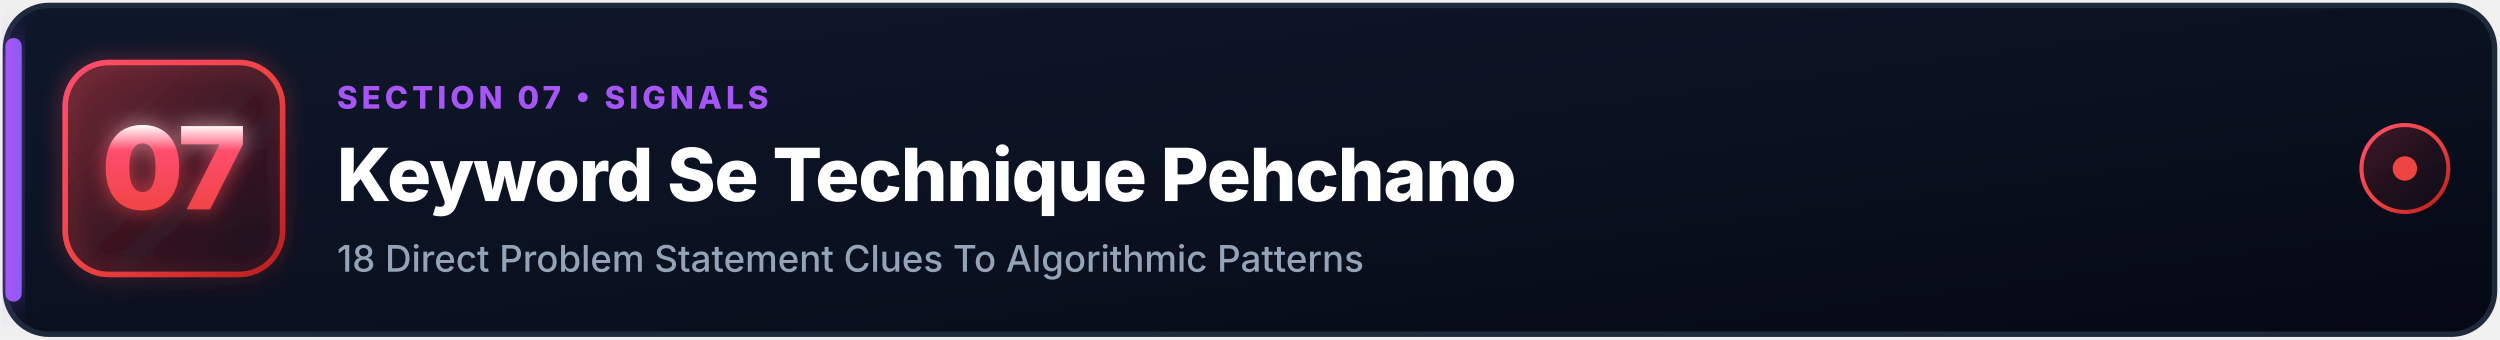
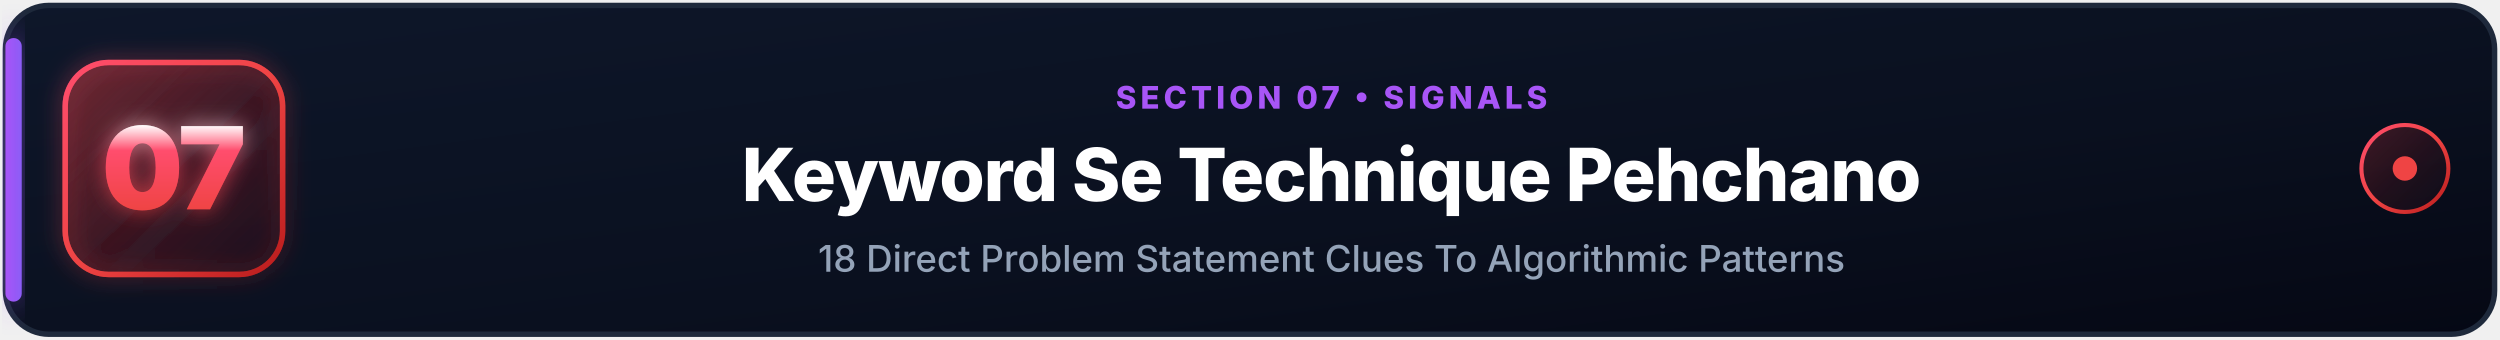
<svg xmlns="http://www.w3.org/2000/svg" viewBox="0 0 920 125" width="100%" height="125" fill="none">
  <defs>
    <linearGradient id="hGrad_header_07" x1="0%" y1="0%" x2="100%" y2="0%">
      <stop offset="0%" stop-color="#a855f7" />
      <stop offset="100%" stop-color="#8b5cf6" />
    </linearGradient>
    <linearGradient id="hBg_header_07" x1="0%" y1="0%" x2="100%" y2="100%">
      <stop offset="0%" stop-color="#0e172a" />
      <stop offset="60%" stop-color="#0a101f" />
      <stop offset="100%" stop-color="#050814" />
    </linearGradient>
    <linearGradient id="redBadgeBg_header_07" x1="0%" y1="0%" x2="100%" y2="100%">
      <stop offset="0%" stop-color="#ef4444" stop-opacity="0.24" />
      <stop offset="50%" stop-color="#dc2626" stop-opacity="0.12" />
      <stop offset="100%" stop-color="#991b1b" stop-opacity="0.05" />
    </linearGradient>
    <linearGradient id="redBorder_header_07" x1="0%" y1="0%" x2="100%" y2="100%">
      <stop offset="0%" stop-color="#ff4d6d" />
      <stop offset="50%" stop-color="#ef4444" />
      <stop offset="100%" stop-color="#b91c1c" />
    </linearGradient>
    <linearGradient id="redNumGrad_header_07" x1="0%" y1="0%" x2="0%" y2="100%">
      <stop offset="0%" stop-color="#ffffff" />
      <stop offset="30%" stop-color="#ff4d6d" />
      <stop offset="100%" stop-color="#ef4444" />
    </linearGradient>
    <filter id="redGlow_header_07" x="-30%" y="-30%" width="160%" height="160%">
      <feGaussianBlur stdDeviation="4" result="blur" />
      <feComposite in="SourceGraphic" in2="blur" operator="over" />
    </filter>
    <filter id="hGlow_header_07" x="-20%" y="-30%" width="140%" height="160%">
      <feGaussianBlur stdDeviation="6" result="blur" />
      <feComposite in="SourceGraphic" in2="blur" operator="over" />
    </filter>
  </defs>
  <style>
    .topic-tag { font-family: system-ui, -apple-system, sans-serif; font-weight: 800; font-size: 11.5px; letter-spacing: 1.5px; fill: #a855f7; }
    .topic-title { font-family: system-ui, -apple-system, sans-serif; font-weight: 800; font-size: 27px; fill: #ffffff; letter-spacing: -0.4px; }
    .topic-sub { font-family: system-ui, -apple-system, sans-serif; font-weight: 500; font-size: 13.5px; fill: #94a3b8; }
    .topic-num-2digit { font-family: system-ui, -apple-system, sans-serif; font-weight: 900; font-size: 42px; fill: url(#redNumGrad_header_07); letter-spacing: -1px; }
    .topic-num-word { font-family: system-ui, -apple-system, sans-serif; font-weight: 900; font-size: 20px; fill: url(#redNumGrad_header_07); letter-spacing: 1px; }
  </style>
  <rect x="2" y="2" width="916" height="121" rx="16" fill="url(#hBg_header_07)" stroke="#1e293b" stroke-width="2" />
  <rect x="2" y="14" width="6" height="97" rx="3" fill="url(#hGrad_header_07)" filter="url(#hGlow_header_07)" />
  <g transform="translate(24, 23)">
    <rect width="80" height="78" rx="16" fill="url(#redBadgeBg_header_07)" stroke="url(#redBorder_header_07)" stroke-width="2" filter="url(#redGlow_header_07)" opacity="0.6" />
    <rect width="80" height="78" rx="16" fill="url(#redBadgeBg_header_07)" stroke="url(#redBorder_header_07)" stroke-width="2" />
    <text x="40" y="54" text-anchor="middle" class="topic-num-2digit" fill="#ff1744" filter="url(#redGlow_header_07)" opacity="0.7">07</text>
    <text x="40" y="54" text-anchor="middle" class="topic-num-2digit">07</text>
  </g>
-   <g transform="translate(124, 20)">
-     <text x="0" y="20" class="topic-tag">SECTION 07 • SIGNALS</text>
-     <text x="0" y="54" class="topic-title">Keyword Se Technique Pehchano</text>
-     <text x="0" y="80" class="topic-sub">18 Direct Problem Statement Clues To Algorithmic Patterns</text>
+   <g transform="translate(490, 20)">
+     <text x="0" y="20" text-anchor="middle" class="topic-tag">SECTION 07 • SIGNALS</text>
+     <text x="0" y="54" text-anchor="middle" class="topic-title">Keyword Se Technique Pehchano</text>
+     <text x="0" y="80" text-anchor="middle" class="topic-sub">18 Direct Problem Statement Clues To Algorithmic Patterns</text>
  </g>
  <g transform="translate(885, 62)">
    <circle cx="0" cy="0" r="16" fill="url(#redBadgeBg_header_07)" stroke="url(#redBorder_header_07)" stroke-width="1.5" />
    <circle cx="0" cy="0" r="4.5" fill="#ef4444" />
  </g>
</svg>
